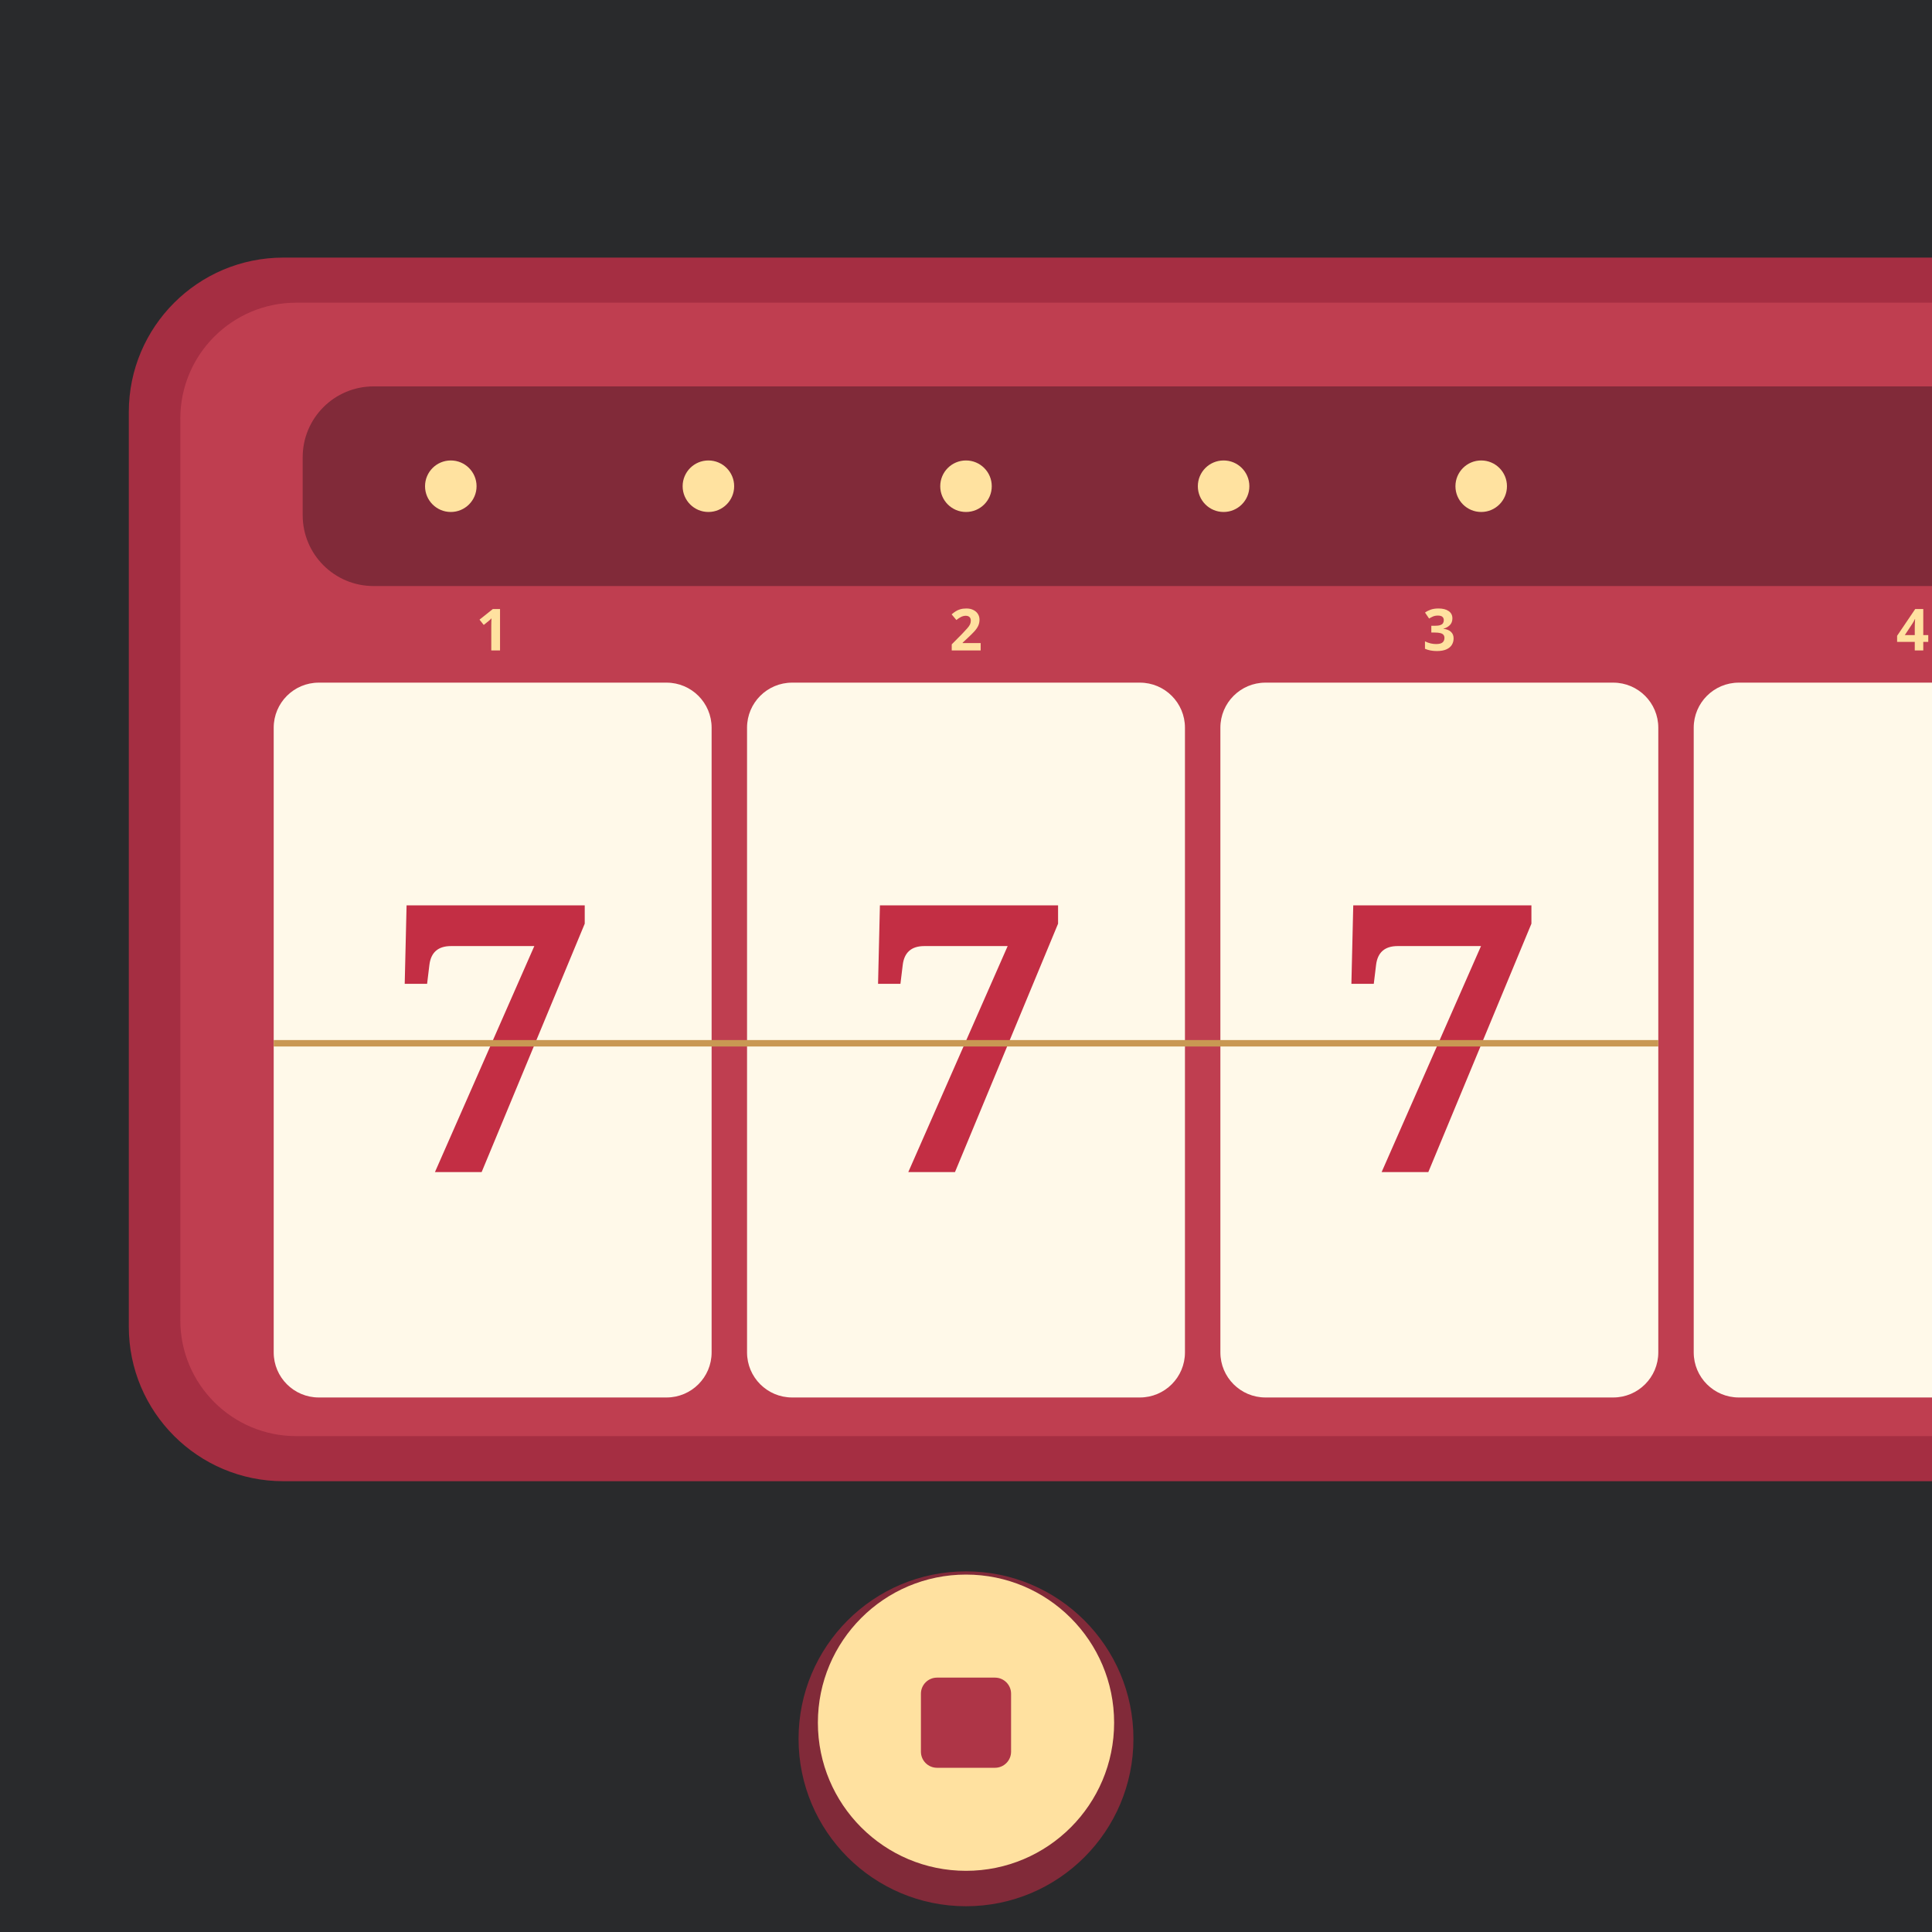
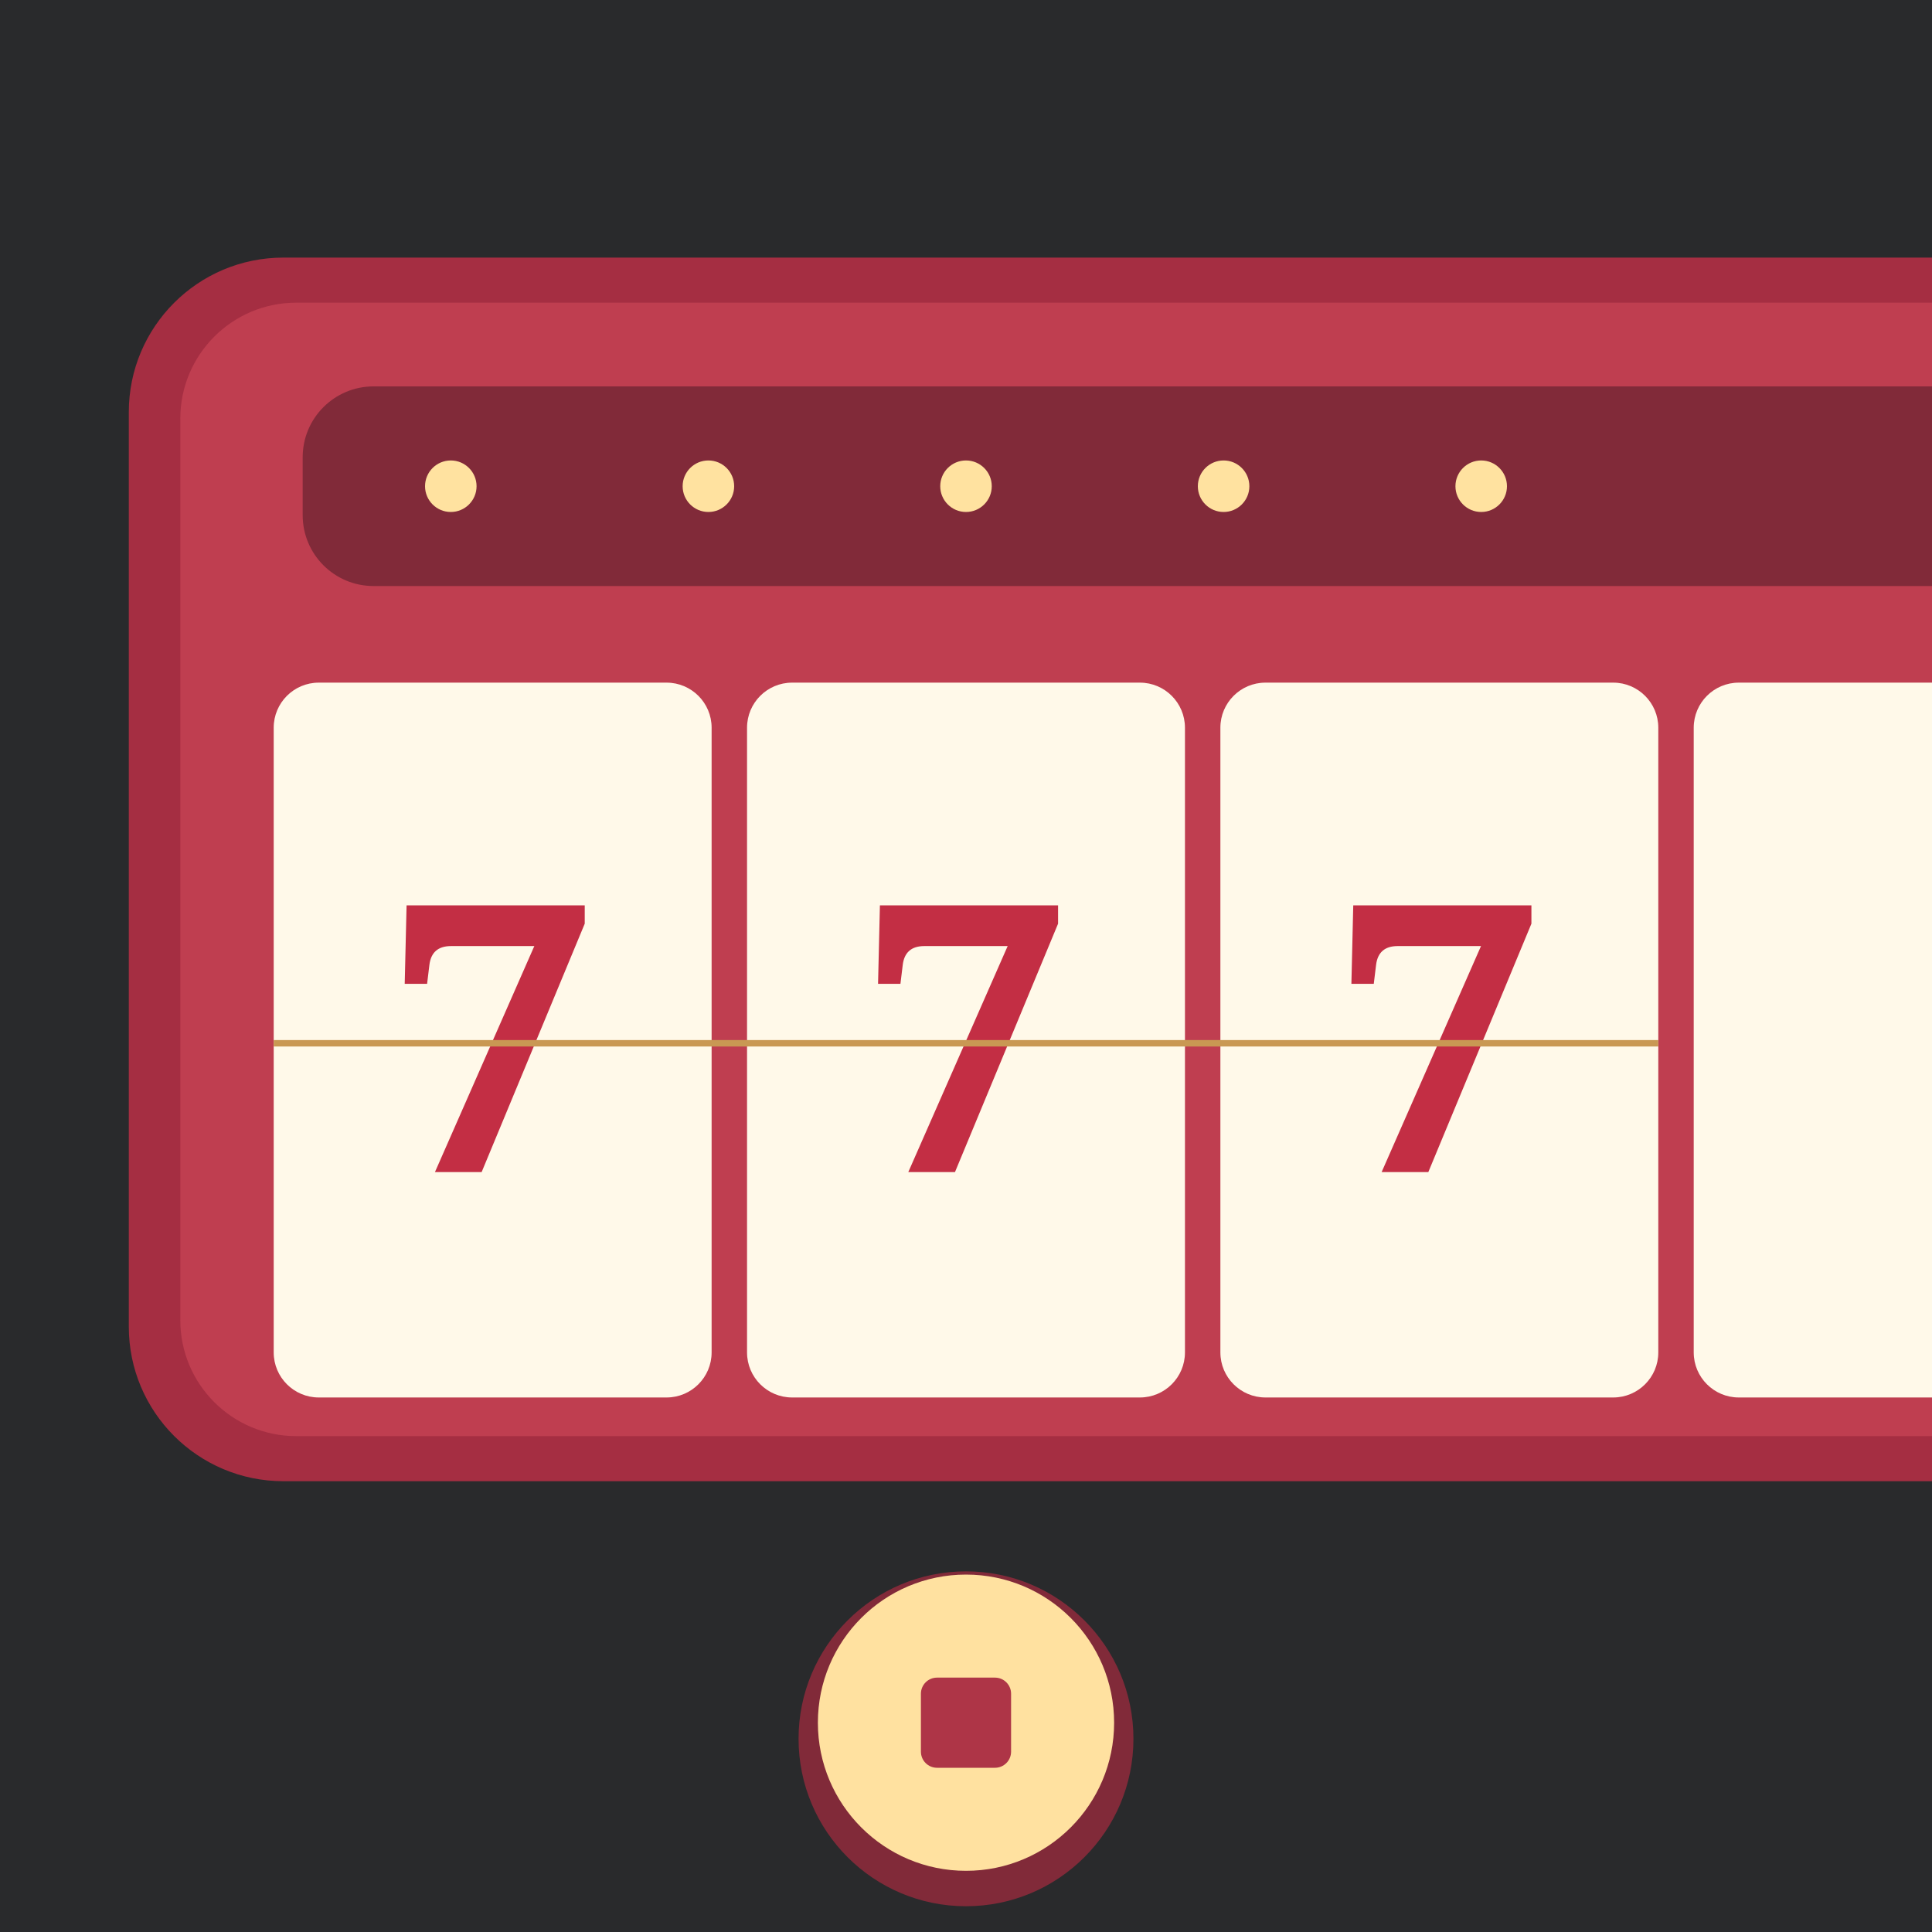
<svg xmlns="http://www.w3.org/2000/svg" width="600" height="600" viewBox="0 0 600 600">
  <rect width="600" height="600" fill="#292a2c" />
  <rect x="40" y="80" width="1500" height="380" rx="48" fill="#a52e42" />
  <rect x="56" y="94" width="1474" height="352" rx="36" fill="#bf3e50" />
  <rect x="94" y="120" width="1400" height="62" rx="22" fill="#812a39" />
  <g fill="#ffe2a0">
    <circle cx="140" cy="151" r="8" />
    <circle cx="220" cy="151" r="8" />
    <circle cx="300" cy="151" r="8" />
    <circle cx="380" cy="151" r="8" />
    <circle cx="460" cy="151" r="8" />
  </g>
  <g fill="#fff9e9">
    <rect x="85" y="212" width="136" height="222" rx="14" />
    <rect x="232" y="212" width="136" height="222" rx="14" />
    <rect x="379" y="212" width="136" height="222" rx="14" />
  </g>
  <g fill="#c32e44" font-family="Georgia" font-weight="bold" font-size="116" text-anchor="middle">
    <text x="153" y="364">7</text>
    <text x="300" y="364">7</text>
    <text x="447" y="364">7</text>
  </g>
  <path d="M85 324H515" stroke="#c99853" stroke-width="2" />
  <rect x="526" y="212" width="136" height="222" rx="14" fill="#fff9e9" />
  <circle cx="300" cy="540" r="52" fill="#812a39" />
  <circle cx="300" cy="535" r="46" fill="#ffe1a0" />
  <rect x="286" y="521" width="28" height="28" rx="5" fill="#ae3547" />
-   <g fill="#ffe1a0" font-family="sans-serif" font-size="18" font-weight="bold" text-anchor="middle">
-     <text x="153" y="202">1</text>
-     <text x="300" y="202">2</text>
-     <text x="447" y="202">3</text>
-     <text x="594" y="202">4</text>
-   </g>
</svg>
